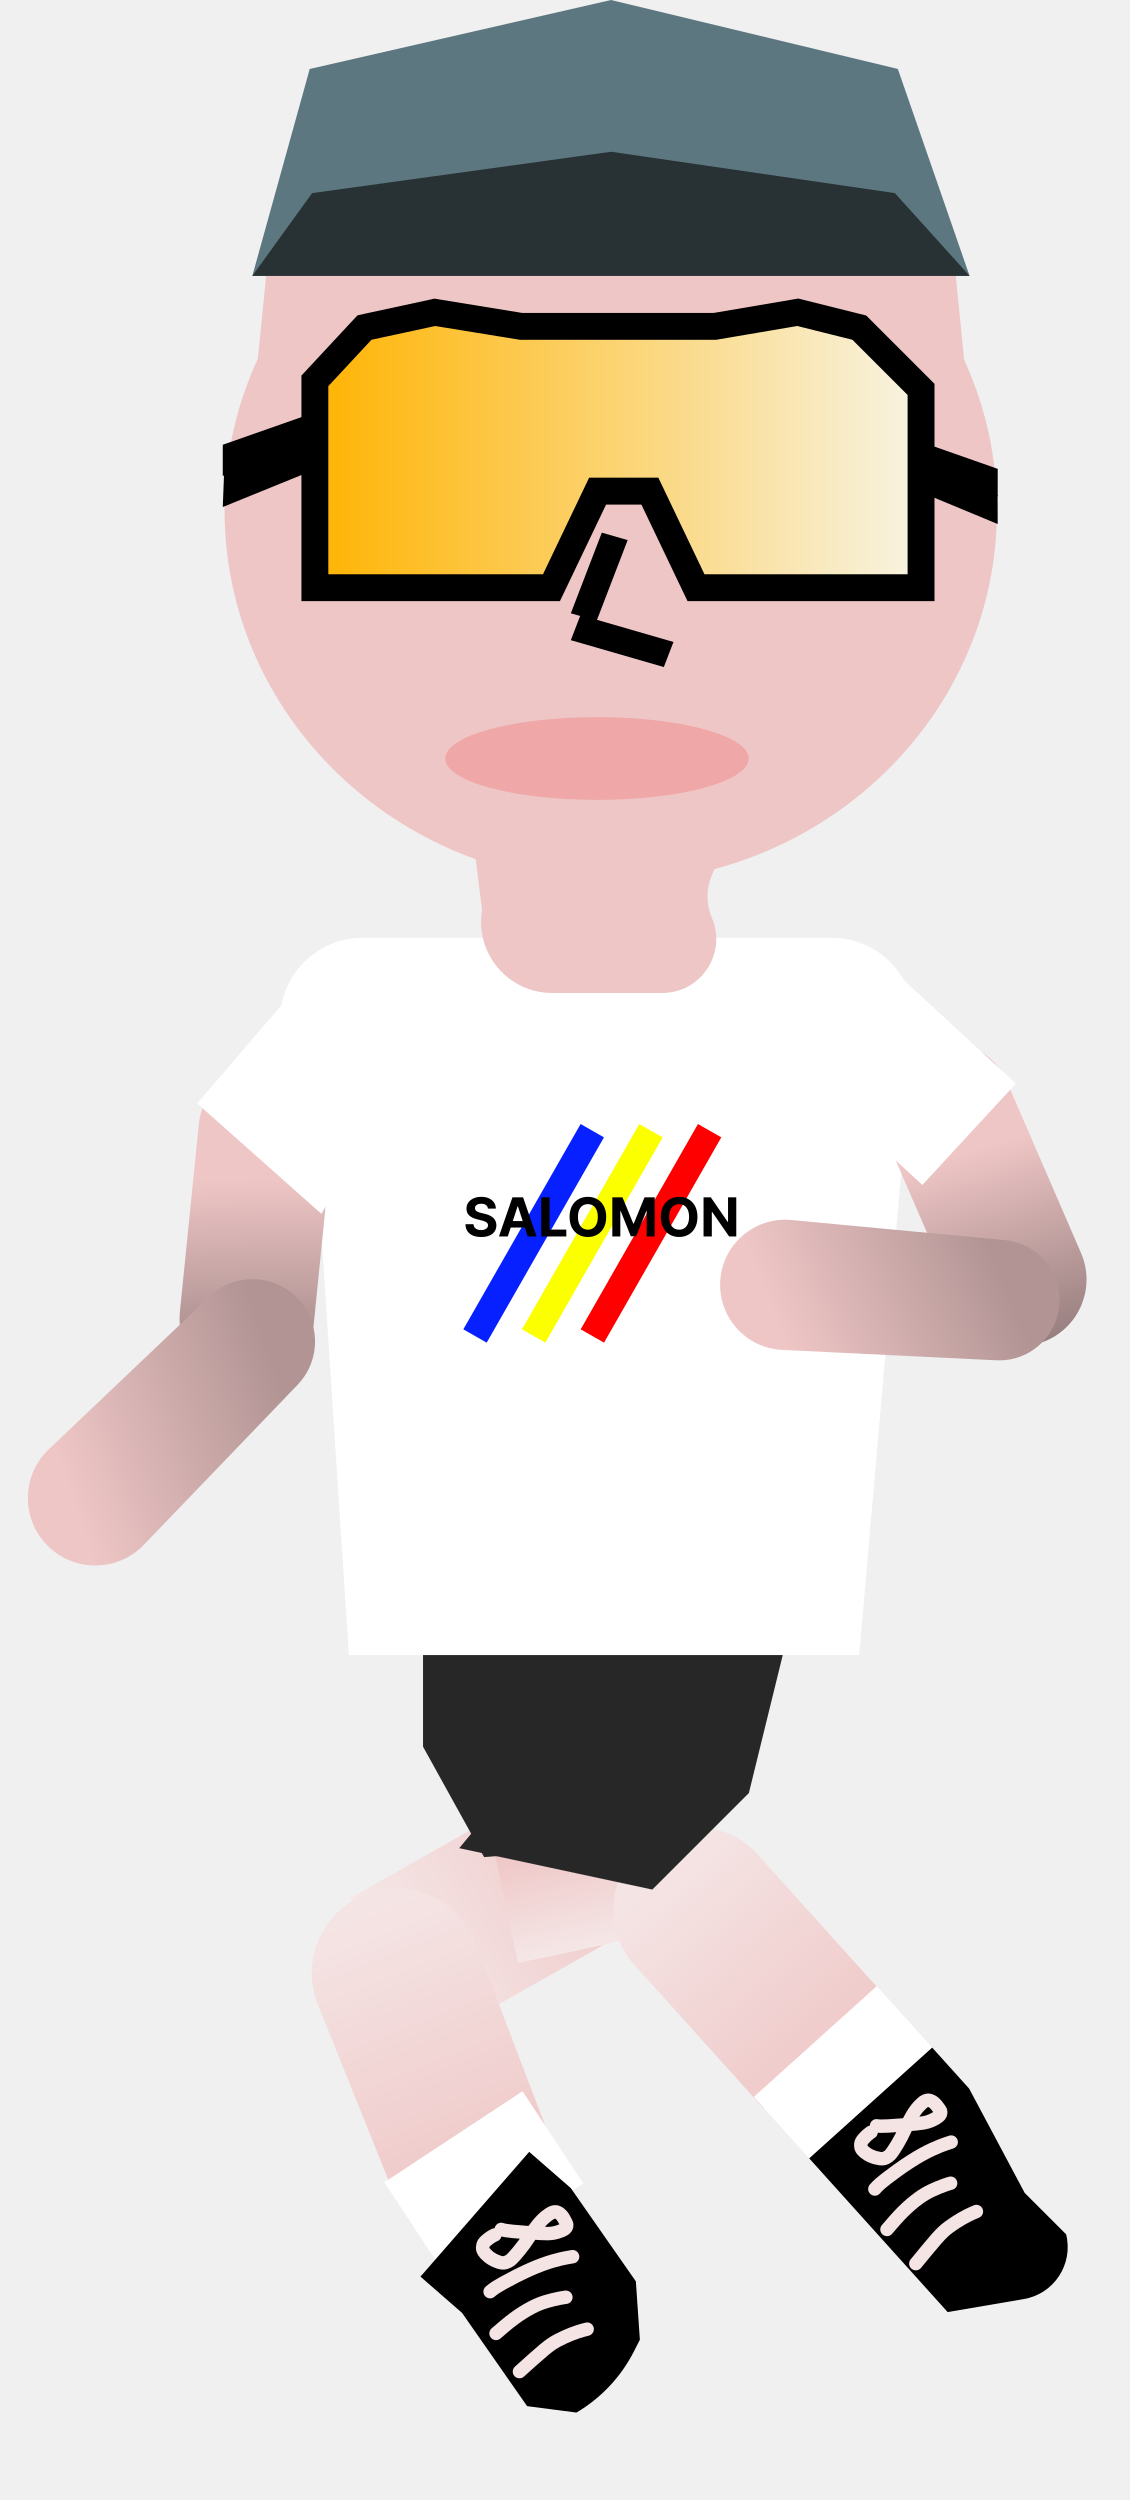
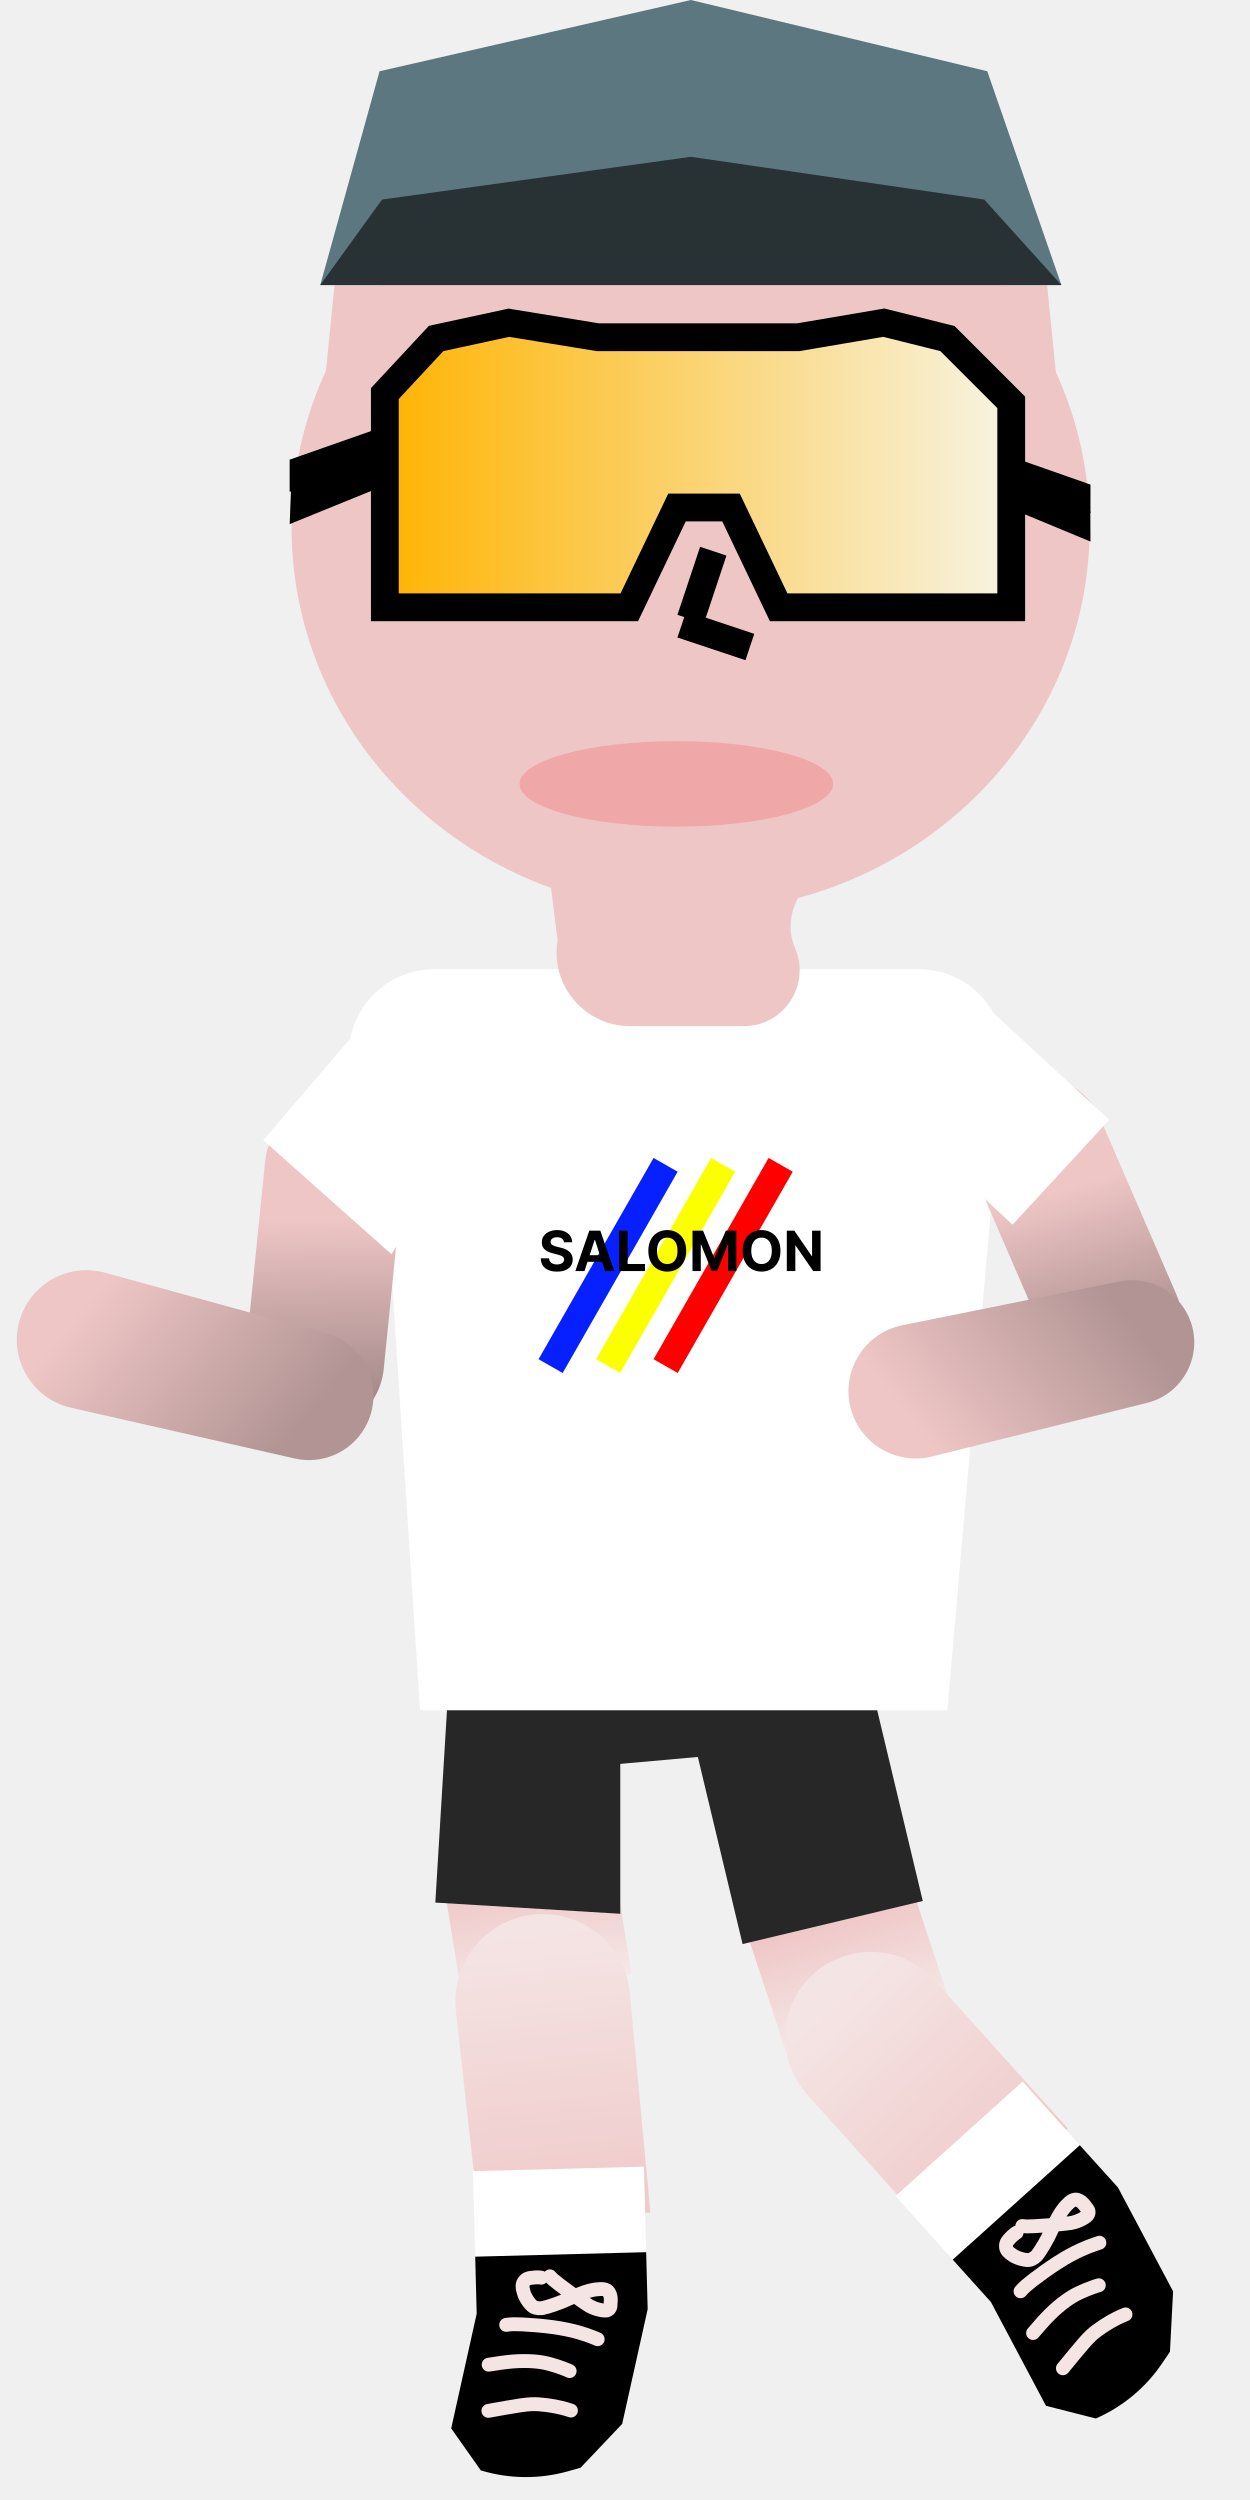
- <svg xmlns="http://www.w3.org/2000/svg" width="42" height="93" viewBox="0 0 42 93" fill="none">
-   <path d="M34.016 37.965C34.016 36.265 32.638 34.887 30.937 34.887H13.492C11.792 34.887 10.414 36.265 10.414 37.965C10.414 39.666 11.792 41.044 13.492 41.044H30.937C32.638 41.044 34.016 39.666 34.016 37.965Z" fill="white" />
-   <rect width="6.157" height="9.997" transform="matrix(-0.49294 -0.870064 -0.870064 0.49294 24.779 71.0312)" fill="url(#paint0_linear_166_1122)" />
-   <rect width="6.157" height="4.105" transform="matrix(-0.978148 0.207912 0.207912 0.978148 24.4401 67.7266)" fill="url(#paint1_linear_166_1122)" />
-   <path d="M28.183 68.985C27.045 67.721 25.098 67.62 23.835 68.757C22.571 69.895 22.47 71.842 23.608 73.105L28.415 78.443L32.99 74.322L28.183 68.985Z" fill="url(#paint2_linear_166_1122)" />
-   <path d="M17.689 72.276C17.135 70.823 15.602 69.993 14.082 70.322C12.176 70.735 11.1 72.763 11.827 74.572L14.797 81.964L20.512 79.674L17.689 72.276Z" fill="url(#paint3_linear_166_1122)" />
-   <path d="M29.37 60.543L22.822 61.816L17.083 68.752L24.266 70.292L27.858 66.7L29.37 60.543Z" fill="#272727" />
-   <path d="M24.678 64.977L24.678 60.871L15.737 58.818L15.737 64.977L18.008 69.083L24.678 68.57L20.675 64.649L24.678 64.977Z" fill="#272727" />
-   <path d="M34.016 37.967H11.44L12.979 61.569H14.512H30.931H31.963L34.016 37.967Z" fill="white" />
-   <line x1="22.033" y1="42.062" x2="17.67" y2="49.699" stroke="#0720FF" />
-   <line x1="26.398" y1="42.062" x2="22.035" y2="49.699" stroke="#FF0000" />
-   <line x1="24.216" y1="42.062" x2="19.852" y2="49.699" stroke="#FBFF00" />
-   <path d="M18.151 44.96C18.145 44.903 18.121 44.858 18.078 44.826C18.035 44.795 17.976 44.779 17.902 44.779C17.852 44.779 17.81 44.786 17.775 44.8C17.741 44.814 17.714 44.833 17.696 44.858C17.678 44.882 17.669 44.91 17.669 44.941C17.668 44.967 17.673 44.99 17.685 45.01C17.697 45.029 17.714 45.046 17.735 45.06C17.757 45.074 17.782 45.086 17.809 45.096C17.837 45.106 17.867 45.115 17.899 45.122L18.03 45.153C18.093 45.167 18.151 45.186 18.204 45.21C18.257 45.233 18.303 45.263 18.342 45.297C18.381 45.332 18.411 45.373 18.432 45.419C18.454 45.466 18.465 45.52 18.466 45.581C18.465 45.67 18.442 45.747 18.398 45.812C18.353 45.877 18.289 45.927 18.204 45.963C18.12 45.999 18.019 46.017 17.901 46.017C17.784 46.017 17.681 45.999 17.594 45.963C17.508 45.927 17.44 45.873 17.391 45.803C17.343 45.732 17.317 45.644 17.315 45.539H17.613C17.616 45.588 17.63 45.629 17.655 45.662C17.68 45.694 17.713 45.718 17.755 45.735C17.797 45.751 17.844 45.759 17.898 45.759C17.95 45.759 17.995 45.751 18.033 45.736C18.072 45.721 18.102 45.7 18.123 45.673C18.145 45.646 18.155 45.615 18.155 45.58C18.155 45.547 18.146 45.52 18.126 45.498C18.107 45.475 18.079 45.456 18.042 45.441C18.006 45.425 17.961 45.411 17.908 45.398L17.75 45.358C17.627 45.328 17.53 45.282 17.459 45.218C17.388 45.155 17.353 45.069 17.353 44.962C17.353 44.874 17.376 44.797 17.424 44.731C17.472 44.665 17.537 44.614 17.62 44.577C17.704 44.54 17.799 44.522 17.905 44.522C18.012 44.522 18.107 44.54 18.187 44.577C18.268 44.614 18.331 44.665 18.376 44.731C18.421 44.797 18.444 44.873 18.446 44.96H18.151ZM18.89 45.996H18.561L19.063 44.541H19.459L19.96 45.996H19.631L19.266 44.874H19.255L18.89 45.996ZM18.869 45.424H19.648V45.664H18.869V45.424ZM20.135 45.996V44.541H20.443V45.742H21.067V45.996H20.135ZM22.55 45.269C22.55 45.427 22.52 45.562 22.46 45.674C22.4 45.785 22.319 45.87 22.216 45.929C22.113 45.987 21.997 46.016 21.869 46.016C21.74 46.016 21.624 45.987 21.521 45.928C21.418 45.869 21.337 45.784 21.277 45.673C21.218 45.562 21.188 45.427 21.188 45.269C21.188 45.11 21.218 44.975 21.277 44.864C21.337 44.753 21.418 44.668 21.521 44.61C21.624 44.551 21.74 44.522 21.869 44.522C21.997 44.522 22.113 44.551 22.216 44.61C22.319 44.668 22.4 44.753 22.46 44.864C22.52 44.975 22.55 45.11 22.55 45.269ZM22.238 45.269C22.238 45.166 22.223 45.079 22.192 45.009C22.162 44.938 22.119 44.885 22.064 44.848C22.008 44.812 21.943 44.794 21.869 44.794C21.795 44.794 21.73 44.812 21.674 44.848C21.619 44.885 21.576 44.938 21.545 45.009C21.515 45.079 21.5 45.166 21.5 45.269C21.5 45.372 21.515 45.458 21.545 45.529C21.576 45.599 21.619 45.653 21.674 45.689C21.73 45.726 21.795 45.744 21.869 45.744C21.943 45.744 22.008 45.726 22.064 45.689C22.119 45.653 22.162 45.599 22.192 45.529C22.223 45.458 22.238 45.372 22.238 45.269ZM22.778 44.541H23.157L23.558 45.519H23.575L23.975 44.541H24.355V45.996H24.056V45.049H24.044L23.668 45.989H23.465L23.088 45.046H23.076V45.996H22.778V44.541ZM25.945 45.269C25.945 45.427 25.915 45.562 25.855 45.674C25.795 45.785 25.713 45.87 25.61 45.929C25.507 45.987 25.392 46.016 25.264 46.016C25.134 46.016 25.018 45.987 24.916 45.928C24.813 45.869 24.732 45.784 24.672 45.673C24.612 45.562 24.582 45.427 24.582 45.269C24.582 45.11 24.612 44.975 24.672 44.864C24.732 44.753 24.813 44.668 24.916 44.61C25.018 44.551 25.134 44.522 25.264 44.522C25.392 44.522 25.507 44.551 25.61 44.61C25.713 44.668 25.795 44.753 25.855 44.864C25.915 44.975 25.945 45.11 25.945 45.269ZM25.633 45.269C25.633 45.166 25.617 45.079 25.587 45.009C25.556 44.938 25.514 44.885 25.458 44.848C25.403 44.812 25.338 44.794 25.264 44.794C25.189 44.794 25.124 44.812 25.069 44.848C25.014 44.885 24.971 44.938 24.94 45.009C24.909 45.079 24.894 45.166 24.894 45.269C24.894 45.372 24.909 45.458 24.94 45.529C24.971 45.599 25.014 45.653 25.069 45.689C25.124 45.726 25.189 45.744 25.264 45.744C25.338 45.744 25.403 45.726 25.458 45.689C25.514 45.653 25.556 45.599 25.587 45.529C25.617 45.458 25.633 45.372 25.633 45.269ZM27.389 44.541V45.996H27.123L26.491 45.081H26.48V45.996H26.172V44.541H26.442L27.07 45.456H27.083V44.541H27.389Z" fill="black" />
-   <path d="M27.681 29.756H17.419L17.933 33.861C17.664 35.472 18.907 36.939 20.54 36.939H24.635C26.077 36.939 27.049 35.465 26.481 34.139C26.265 33.633 26.265 33.062 26.481 32.556L27.681 29.756Z" fill="#EFC6C6" />
-   <path d="M35.554 10.26H9.9L9.387 15.391H36.068L35.554 10.26Z" fill="#EFC6C6" />
-   <ellipse cx="14.367" cy="13.853" rx="14.367" ry="13.853" transform="matrix(-1 0 0 1 37.0876 5.12891)" fill="#EFC6C6" />
-   <path d="M11.713 21.862H20.514L20.65 21.578L22.231 18.27H24.175L25.755 21.578L25.891 21.862H34.263V14.485L31.966 12.188L31.832 12.155L29.779 11.642L29.678 11.616L29.574 11.634L26.598 12.14H19.379L16.27 11.634L16.177 11.618L16.084 11.639L13.712 12.151L13.559 12.185L13.451 12.3L11.847 14.025L11.713 14.169V21.862Z" fill="url(#paint4_linear_166_1122)" stroke="black" />
-   <path d="M37.115 17.441L34.199 16.417L33.869 17.389L37.114 18.468L37.115 17.441Z" fill="black" />
-   <path d="M37.11 18.411L34.833 17.439L34.503 18.411L37.114 19.494L37.11 18.411Z" fill="black" />
-   <path d="M8.287 16.545L11.579 15.388L11.952 16.485L8.287 17.704L8.287 16.545Z" fill="black" />
-   <path d="M8.335 17.624L11.206 16.425L11.578 17.522L8.287 18.861L8.335 17.624Z" fill="black" />
-   <line y1="-0.5" x2="3.214" y2="-0.5" transform="matrix(-0.35871 0.933449 -0.960651 -0.27776 22.3879 19.8145)" stroke="black" />
-   <line y1="-0.5" x2="3.601" y2="-0.5" transform="matrix(0.960651 0.27776 -0.35871 0.933449 21.235 23.8145)" stroke="black" />
-   <ellipse cx="5.644" cy="1.539" rx="5.644" ry="1.539" transform="matrix(-1 0 0 1 27.8512 26.6777)" fill="#EFA7A7" />
-   <path d="M33.4 2.565L22.728 0L11.522 2.565L9.387 10.262H36.068L33.4 2.565Z" fill="#5C7780" />
-   <path d="M33.289 7.184L22.728 5.645L11.611 7.184L9.387 10.262H36.068L33.289 7.184Z" fill="#283134" />
-   <rect width="6.157" height="4.105" transform="matrix(-0.743028 0.66926 0.66926 0.743028 32.6174 73.8828)" fill="white" />
-   <path d="M36.051 77.695L34.677 76.17L30.102 80.291L31.476 81.816L35.253 86.009L38.087 85.525C39.212 85.333 39.936 84.224 39.66 83.117L38.12 81.579L36.051 77.695Z" fill="black" />
-   <path d="M36.322 82.268C36.279 82.286 36.235 82.303 36.15 82.342C36.064 82.382 35.936 82.442 35.781 82.532C35.625 82.622 35.445 82.739 35.296 82.849C35.148 82.959 35.036 83.06 34.84 83.282C34.643 83.505 34.364 83.847 34.069 84.207" stroke="#F5E4E4" stroke-width="0.5" stroke-linecap="round" />
-   <path d="M35.363 81.216C35.304 81.232 35.246 81.249 35.126 81.292C35.007 81.335 34.827 81.405 34.659 81.485C34.491 81.565 34.339 81.653 34.16 81.784C33.98 81.916 33.778 82.087 33.58 82.285C33.383 82.483 33.196 82.702 32.996 82.935" stroke="#F5E4E4" stroke-width="0.5" stroke-linecap="round" />
-   <path d="M35.384 79.685C35.334 79.701 35.284 79.717 35.178 79.754C35.071 79.791 34.91 79.849 34.69 79.951C34.47 80.053 34.197 80.197 33.876 80.403C33.556 80.608 33.196 80.871 32.973 81.044C32.751 81.216 32.677 81.289 32.63 81.338C32.582 81.387 32.564 81.409 32.545 81.431" stroke="#F5E4E4" stroke-width="0.5" stroke-linecap="round" />
-   <path d="M32.608 79.08C32.619 79.082 32.63 79.084 32.671 79.089C32.712 79.093 32.782 79.101 33.049 79.086C33.317 79.072 33.779 79.036 34.056 79.009C34.333 78.981 34.411 78.964 34.482 78.943C34.554 78.923 34.617 78.898 34.678 78.871C34.739 78.843 34.795 78.812 34.837 78.786C34.907 78.743 34.94 78.709 34.958 78.688C35.003 78.635 34.998 78.578 34.986 78.527C34.983 78.515 34.979 78.508 34.955 78.473C34.93 78.438 34.885 78.376 34.848 78.33C34.811 78.284 34.783 78.255 34.755 78.231C34.703 78.184 34.647 78.156 34.596 78.139C34.523 78.114 34.477 78.134 34.409 78.159C34.383 78.169 34.349 78.194 34.289 78.248C34.229 78.301 34.146 78.385 34.056 78.508C33.967 78.63 33.873 78.789 33.788 78.96C33.702 79.132 33.628 79.311 33.532 79.496C33.436 79.682 33.32 79.869 33.244 79.984C33.168 80.099 33.135 80.136 33.11 80.162C33.071 80.204 33.022 80.236 32.956 80.27C32.924 80.287 32.892 80.296 32.858 80.301C32.825 80.306 32.79 80.307 32.741 80.301C32.691 80.294 32.628 80.282 32.567 80.266C32.506 80.249 32.45 80.227 32.405 80.208C32.36 80.189 32.328 80.173 32.286 80.147C32.245 80.121 32.194 80.085 32.159 80.057C32.103 80.013 32.073 79.971 32.051 79.938C32.022 79.892 32.018 79.817 32.024 79.742C32.026 79.72 32.038 79.695 32.052 79.667C32.067 79.639 32.087 79.609 32.122 79.568C32.157 79.527 32.206 79.475 32.251 79.434C32.296 79.393 32.335 79.364 32.36 79.346C32.385 79.328 32.394 79.323 32.404 79.317" stroke="#F5E4E4" stroke-width="0.5" stroke-linecap="round" />
-   <rect width="6.157" height="4.105" transform="matrix(-0.834958 0.550313 0.550313 0.834958 19.4372 77.7949)" fill="white" />
-   <path d="M21.233 81.397L19.686 80.049L15.641 84.691L17.188 86.039L19.609 89.509L21.444 89.747C22.357 89.209 23.098 88.422 23.579 87.478L23.803 87.039L23.654 84.867L21.233 81.397Z" fill="black" />
-   <path d="M21.842 86.644C21.797 86.655 21.751 86.666 21.66 86.692C21.57 86.718 21.435 86.759 21.267 86.824C21.1 86.889 20.904 86.978 20.741 87.065C20.578 87.152 20.452 87.234 20.225 87.425C19.997 87.615 19.67 87.912 19.324 88.223" stroke="#F5E4E4" stroke-width="0.5" stroke-linecap="round" />
-   <path d="M21.05 85.458C20.99 85.466 20.93 85.473 20.805 85.498C20.68 85.523 20.492 85.565 20.314 85.619C20.136 85.673 19.973 85.737 19.776 85.84C19.579 85.943 19.352 86.082 19.128 86.248C18.902 86.414 18.686 86.603 18.453 86.803" stroke="#F5E4E4" stroke-width="0.5" stroke-linecap="round" />
-   <path d="M21.3 83.949C21.248 83.957 21.197 83.966 21.086 83.986C20.975 84.007 20.806 84.04 20.574 84.108C20.341 84.176 20.05 84.277 19.702 84.432C19.354 84.588 18.959 84.794 18.713 84.931C18.467 85.068 18.383 85.129 18.329 85.171C18.275 85.212 18.253 85.231 18.232 85.25" stroke="#F5E4E4" stroke-width="0.5" stroke-linecap="round" />
-   <path d="M18.646 82.935C18.657 82.939 18.668 82.943 18.707 82.953C18.747 82.964 18.815 82.982 19.082 83.008C19.348 83.034 19.811 83.067 20.089 83.082C20.367 83.097 20.446 83.091 20.52 83.081C20.594 83.071 20.66 83.057 20.725 83.039C20.789 83.02 20.849 82.999 20.895 82.979C20.97 82.946 21.008 82.918 21.029 82.9C21.081 82.854 21.085 82.797 21.08 82.746C21.079 82.733 21.076 82.725 21.058 82.687C21.039 82.649 21.004 82.581 20.974 82.53C20.944 82.479 20.921 82.446 20.897 82.417C20.852 82.364 20.801 82.328 20.753 82.303C20.685 82.267 20.636 82.28 20.566 82.295C20.538 82.301 20.5 82.321 20.433 82.365C20.366 82.408 20.271 82.479 20.164 82.587C20.057 82.695 19.941 82.838 19.831 82.994C19.721 83.151 19.62 83.317 19.497 83.486C19.374 83.655 19.232 83.822 19.14 83.925C19.047 84.027 19.009 84.059 18.981 84.081C18.936 84.116 18.882 84.14 18.812 84.165C18.778 84.176 18.745 84.18 18.711 84.18C18.677 84.18 18.642 84.175 18.595 84.162C18.547 84.149 18.486 84.127 18.428 84.101C18.371 84.075 18.318 84.046 18.277 84.02C18.235 83.995 18.206 83.974 18.169 83.942C18.131 83.91 18.087 83.868 18.056 83.835C18.007 83.782 17.984 83.736 17.967 83.7C17.945 83.651 17.953 83.575 17.97 83.503C17.975 83.481 17.991 83.458 18.009 83.432C18.028 83.406 18.052 83.38 18.093 83.345C18.134 83.31 18.19 83.266 18.241 83.232C18.291 83.198 18.334 83.175 18.361 83.161C18.388 83.147 18.398 83.143 18.409 83.139" stroke="#F5E4E4" stroke-width="0.5" stroke-linecap="round" />
-   <rect x="36.471" y="37.965" width="11.902" height="4.958" rx="2.479" transform="rotate(66.5957 36.4714 37.9648)" fill="url(#paint5_linear_166_1122)" />
-   <path d="M37.38 46.132C38.366 46.225 39.174 46.953 39.368 47.924C39.654 49.355 38.519 50.674 37.061 50.603L29.093 50.216C27.757 50.151 26.726 49.015 26.791 47.678C26.858 46.299 28.063 45.255 29.438 45.384L37.38 46.132Z" fill="url(#paint6_linear_166_1122)" />
-   <rect width="6.486" height="5.131" transform="matrix(-0.735019 -0.678046 -0.678046 0.735019 37.7907 40.3086)" fill="white" />
-   <rect width="12.004" height="5" rx="2.5" transform="matrix(-0.10054 0.994933 0.994933 0.10054 7.64812 39.332)" fill="url(#paint7_linear_166_1122)" />
-   <path d="M11.072 51.513C11.783 50.774 11.924 49.657 11.42 48.764C10.677 47.449 8.895 47.183 7.801 48.224L1.817 53.912C0.813 54.866 0.773 56.453 1.727 57.456C2.712 58.492 4.362 58.497 5.352 57.466L11.072 51.513Z" fill="url(#paint8_linear_166_1122)" />
-   <path d="M11.696 35.959L7.335 41.047L11.953 45.153L15.545 39.257L11.696 35.959Z" fill="white" />
+ <svg xmlns="http://www.w3.org/2000/svg" width="45" height="90" viewBox="0 0 45 90" fill="none">
+   <path d="M36.158 37.969C36.158 36.269 34.779 34.891 33.079 34.891H15.634C13.934 34.891 12.556 36.269 12.556 37.969C12.556 39.669 13.934 41.048 15.634 41.048H33.079C34.779 41.048 36.158 39.669 36.158 37.969Z" fill="white" />
+   <rect width="6.157" height="4.105" transform="matrix(-0.987103 0.160088 0.160088 0.987103 22.0771 67)" fill="url(#paint0_linear_211_5)" />
+   <rect width="6.157" height="4.105" transform="matrix(-0.949766 0.31296 0.31296 0.949766 32.8472 68)" fill="url(#paint1_linear_211_5)" />
+   <path d="M33.635 71.287C32.497 70.024 30.551 69.922 29.287 71.06C28.024 72.198 27.922 74.145 29.06 75.408L33.867 80.746L38.442 76.625L33.635 71.287Z" fill="url(#paint2_linear_211_5)" />
+   <path d="M22.675 71.761C22.53 70.212 21.275 69.002 19.723 68.912C17.776 68.799 16.196 70.465 16.412 72.403L17.294 80.32L23.414 79.644L22.675 71.761Z" fill="url(#paint3_linear_211_5)" />
+   <rect width="6.67" height="8.209" transform="matrix(-0.972599 0.232488 0.232488 0.972599 31.3115 60.4512)" fill="#272727" />
+   <path d="M29.002 62.903L25.138 58.376L16.168 60.299L15.672 68.493L22.33 68.896L22.33 63.5L29.002 62.903Z" fill="#272727" />
+   <path d="M36.158 37.967H13.582L15.121 61.569H16.654H33.073H34.105L36.158 37.967Z" fill="white" />
+   <line x1="23.962" y1="41.934" x2="19.822" y2="49.18" stroke="#0720FF" />
+   <line x1="28.104" y1="41.934" x2="23.963" y2="49.18" stroke="#FF0000" />
+   <line x1="26.034" y1="41.934" x2="21.893" y2="49.18" stroke="#FBFF00" />
+   <path d="M20.303 44.722C20.297 44.664 20.273 44.62 20.23 44.588C20.187 44.556 20.128 44.541 20.055 44.541C20.004 44.541 19.962 44.548 19.927 44.562C19.893 44.575 19.866 44.595 19.848 44.619C19.83 44.644 19.821 44.672 19.821 44.703C19.82 44.729 19.825 44.752 19.837 44.771C19.85 44.791 19.866 44.807 19.888 44.822C19.909 44.836 19.934 44.847 19.962 44.858C19.989 44.868 20.019 44.876 20.051 44.883L20.182 44.915C20.245 44.929 20.303 44.948 20.356 44.972C20.41 44.995 20.455 45.024 20.494 45.059C20.533 45.093 20.563 45.134 20.584 45.181C20.606 45.228 20.617 45.282 20.618 45.342C20.617 45.431 20.595 45.508 20.55 45.574C20.505 45.639 20.441 45.689 20.356 45.725C20.273 45.761 20.172 45.778 20.053 45.778C19.936 45.778 19.834 45.76 19.746 45.724C19.66 45.688 19.592 45.635 19.543 45.565C19.495 45.494 19.47 45.406 19.467 45.301H19.765C19.768 45.35 19.782 45.391 19.807 45.423C19.832 45.456 19.865 45.48 19.907 45.496C19.949 45.513 19.997 45.521 20.05 45.521C20.102 45.521 20.147 45.513 20.185 45.498C20.224 45.483 20.254 45.462 20.276 45.435C20.297 45.408 20.307 45.377 20.307 45.342C20.307 45.309 20.298 45.282 20.278 45.259C20.259 45.237 20.231 45.218 20.195 45.202C20.158 45.187 20.113 45.173 20.06 45.16L19.902 45.12C19.779 45.09 19.682 45.044 19.611 44.98C19.54 44.917 19.505 44.831 19.506 44.724C19.505 44.636 19.529 44.559 19.576 44.493C19.624 44.427 19.689 44.376 19.773 44.339C19.856 44.302 19.951 44.283 20.057 44.283C20.165 44.283 20.259 44.302 20.339 44.339C20.42 44.376 20.483 44.427 20.528 44.493C20.573 44.559 20.596 44.635 20.598 44.722H20.303ZM21.042 45.758H20.713L21.215 44.303H21.611L22.113 45.758H21.783L21.419 44.636H21.407L21.042 45.758ZM21.022 45.186H21.8V45.426H21.022V45.186ZM22.288 45.758V44.303H22.595V45.504H23.219V45.758H22.288ZM24.702 45.031C24.702 45.189 24.672 45.324 24.612 45.435C24.552 45.547 24.471 45.632 24.368 45.69C24.265 45.749 24.149 45.778 24.021 45.778C23.892 45.778 23.776 45.748 23.673 45.69C23.57 45.631 23.489 45.546 23.43 45.435C23.37 45.323 23.34 45.189 23.34 45.031C23.34 44.872 23.37 44.737 23.43 44.626C23.489 44.514 23.57 44.43 23.673 44.371C23.776 44.313 23.892 44.283 24.021 44.283C24.149 44.283 24.265 44.313 24.368 44.371C24.471 44.43 24.552 44.514 24.612 44.626C24.672 44.737 24.702 44.872 24.702 45.031ZM24.39 45.031C24.39 44.928 24.375 44.841 24.344 44.771C24.314 44.7 24.271 44.647 24.216 44.61C24.16 44.574 24.096 44.555 24.021 44.555C23.947 44.555 23.882 44.574 23.827 44.61C23.771 44.647 23.728 44.7 23.697 44.771C23.667 44.841 23.652 44.928 23.652 45.031C23.652 45.133 23.667 45.22 23.697 45.291C23.728 45.361 23.771 45.414 23.827 45.451C23.882 45.487 23.947 45.506 24.021 45.506C24.096 45.506 24.16 45.487 24.216 45.451C24.271 45.414 24.314 45.361 24.344 45.291C24.375 45.22 24.39 45.133 24.39 45.031ZM24.93 44.303H25.309L25.71 45.281H25.727L26.128 44.303H26.507V45.758H26.209V44.811H26.197L25.82 45.751H25.617L25.241 44.807H25.228V45.758H24.93V44.303ZM28.097 45.031C28.097 45.189 28.067 45.324 28.007 45.435C27.947 45.547 27.866 45.632 27.762 45.69C27.66 45.749 27.544 45.778 27.416 45.778C27.287 45.778 27.171 45.748 27.068 45.69C26.965 45.631 26.884 45.546 26.824 45.435C26.765 45.323 26.735 45.189 26.735 45.031C26.735 44.872 26.765 44.737 26.824 44.626C26.884 44.514 26.965 44.43 27.068 44.371C27.171 44.313 27.287 44.283 27.416 44.283C27.544 44.283 27.66 44.313 27.762 44.371C27.866 44.43 27.947 44.514 28.007 44.626C28.067 44.737 28.097 44.872 28.097 45.031ZM27.785 45.031C27.785 44.928 27.77 44.841 27.739 44.771C27.709 44.7 27.666 44.647 27.61 44.61C27.555 44.574 27.49 44.555 27.416 44.555C27.341 44.555 27.276 44.574 27.221 44.61C27.166 44.647 27.123 44.7 27.092 44.771C27.062 44.841 27.046 44.928 27.046 45.031C27.046 45.133 27.062 45.22 27.092 45.291C27.123 45.361 27.166 45.414 27.221 45.451C27.276 45.487 27.341 45.506 27.416 45.506C27.49 45.506 27.555 45.487 27.61 45.451C27.666 45.414 27.709 45.361 27.739 45.291C27.77 45.22 27.785 45.133 27.785 45.031ZM29.541 44.303V45.758H29.276L28.643 44.842H28.632V45.758H28.325V44.303H28.595L29.222 45.218H29.235V44.303H29.541Z" fill="black" />
+   <path d="M29.823 29.758H19.561L20.074 33.862C19.806 35.474 21.049 36.941 22.682 36.941H26.776C28.219 36.941 29.191 35.466 28.623 34.141C28.406 33.635 28.406 33.063 28.623 32.558L29.823 29.758Z" fill="#EFC6C6" />
+   <path d="M37.697 10.264H12.042L11.529 15.395H38.21L37.697 10.264Z" fill="#EFC6C6" />
+   <ellipse cx="14.367" cy="13.853" rx="14.367" ry="13.853" transform="matrix(-1 0 0 1 39.2295 5.13086)" fill="#EFC6C6" />
+   <path d="M13.854 21.862H22.655L22.791 21.578L24.372 18.27H26.316L27.896 21.578L28.032 21.862H36.404V14.485L34.107 12.188L33.974 12.155L31.921 11.642L31.819 11.616L31.716 11.634L28.739 12.14H21.52L18.411 11.634L18.318 11.618L18.226 11.639L15.854 12.151L15.7 12.185L15.593 12.3L13.988 14.025L13.854 14.169V21.862Z" fill="url(#paint4_linear_211_5)" stroke="black" />
+   <path d="M39.257 17.445L36.341 16.421L36.011 17.392L39.256 18.472L39.257 17.445Z" fill="black" />
+   <path d="M39.252 18.413L36.975 17.441L36.645 18.413L39.256 19.496L39.252 18.413Z" fill="black" />
+   <path d="M10.428 16.547L13.721 15.39L14.093 16.487L10.428 17.706L10.428 16.547Z" fill="black" />
+   <path d="M10.476 17.63L13.348 16.431L13.72 17.528L10.429 18.867L10.476 17.63Z" fill="black" />
+   <line x1="25.678" y1="19.844" x2="24.862" y2="22.293" stroke="black" />
+   <line x1="24.546" y1="22.477" x2="26.995" y2="23.293" stroke="black" />
+   <ellipse cx="5.644" cy="1.539" rx="5.644" ry="1.539" transform="matrix(-1 0 0 1 29.9932 26.6816)" fill="#EFA7A7" />
+   <path d="M35.542 2.565L24.87 0L13.664 2.565L11.529 10.262H38.21L35.542 2.565Z" fill="#5C7780" />
+   <path d="M35.431 7.184L24.87 5.645L13.753 7.184L11.529 10.262H38.21L35.431 7.184Z" fill="#283134" />
+   <rect width="6.157" height="4.105" transform="matrix(-0.743028 0.66926 0.66926 0.743028 36.813 74.9375)" fill="white" />
+   <path d="M40.247 78.751L38.873 77.227L34.298 81.347L35.672 82.872L37.656 86.609L39.449 87.066C40.42 86.642 41.251 85.95 41.842 85.071L42.118 84.662L42.231 82.488L40.247 78.751Z" fill="black" />
+   <path d="M40.517 83.319C40.473 83.336 40.43 83.354 40.344 83.393C40.258 83.432 40.131 83.493 39.975 83.583C39.82 83.672 39.639 83.79 39.491 83.9C39.343 84.01 39.231 84.111 39.034 84.333C38.838 84.556 38.559 84.898 38.264 85.258" stroke="#F5E4E4" stroke-width="0.5" stroke-linecap="round" />
+   <path d="M39.557 82.27C39.499 82.287 39.441 82.303 39.321 82.347C39.201 82.39 39.022 82.46 38.854 82.54C38.686 82.62 38.534 82.708 38.355 82.839C38.175 82.97 37.972 83.142 37.775 83.34C37.577 83.538 37.391 83.757 37.191 83.989" stroke="#F5E4E4" stroke-width="0.5" stroke-linecap="round" />
+   <path d="M39.578 80.739C39.528 80.755 39.478 80.772 39.372 80.809C39.265 80.846 39.104 80.904 38.884 81.006C38.664 81.108 38.391 81.251 38.071 81.457C37.75 81.663 37.39 81.926 37.167 82.098C36.945 82.271 36.871 82.344 36.824 82.393C36.776 82.442 36.758 82.463 36.739 82.486" stroke="#F5E4E4" stroke-width="0.5" stroke-linecap="round" />
+   <path d="M36.803 80.137C36.814 80.139 36.825 80.141 36.866 80.145C36.906 80.15 36.976 80.157 37.244 80.143C37.511 80.129 37.974 80.093 38.251 80.065C38.528 80.038 38.605 80.021 38.677 80C38.748 79.979 38.812 79.955 38.873 79.927C38.934 79.9 38.99 79.869 39.032 79.843C39.102 79.799 39.135 79.766 39.153 79.745C39.197 79.691 39.193 79.635 39.181 79.584C39.178 79.572 39.173 79.564 39.149 79.529C39.125 79.495 39.08 79.433 39.043 79.387C39.006 79.341 38.978 79.312 38.95 79.287C38.898 79.241 38.842 79.213 38.79 79.195C38.718 79.17 38.671 79.191 38.604 79.216C38.578 79.226 38.544 79.251 38.484 79.304C38.424 79.358 38.34 79.442 38.251 79.564C38.161 79.687 38.068 79.846 37.982 80.017C37.897 80.188 37.822 80.368 37.726 80.553C37.63 80.739 37.515 80.926 37.439 81.041C37.363 81.156 37.33 81.193 37.305 81.219C37.266 81.26 37.216 81.293 37.151 81.327C37.119 81.344 37.087 81.352 37.053 81.358C37.019 81.363 36.985 81.363 36.935 81.357C36.886 81.351 36.823 81.339 36.762 81.322C36.701 81.305 36.645 81.284 36.6 81.265C36.555 81.246 36.523 81.23 36.481 81.204C36.44 81.178 36.389 81.142 36.354 81.114C36.297 81.069 36.267 81.027 36.246 80.994C36.216 80.949 36.213 80.873 36.219 80.799C36.221 80.777 36.232 80.751 36.247 80.723C36.261 80.695 36.282 80.666 36.317 80.625C36.352 80.584 36.401 80.532 36.446 80.491C36.491 80.45 36.53 80.421 36.554 80.403C36.579 80.385 36.589 80.379 36.598 80.374" stroke="#F5E4E4" stroke-width="0.5" stroke-linecap="round" />
+   <rect width="6.157" height="4.105" transform="matrix(-0.999653 0.0263333 0.0263333 0.999653 23.1812 78)" fill="white" />
+   <path d="M23.316 83.13L23.262 81.078L17.107 81.24L17.161 83.292L16.243 87.422L17.309 88.934C18.323 89.242 19.404 89.255 20.425 88.972L20.9 88.839L22.398 87.26L23.316 83.13Z" fill="black" />
+   <path d="M20.554 86.78C20.51 86.765 20.466 86.75 20.375 86.724C20.284 86.698 20.148 86.662 19.971 86.629C19.795 86.596 19.582 86.568 19.397 86.555C19.213 86.543 19.063 86.547 18.769 86.588C18.474 86.63 18.04 86.709 17.582 86.791" stroke="#F5E4E4" stroke-width="0.5" stroke-linecap="round" />
+   <path d="M20.507 85.359C20.452 85.334 20.397 85.308 20.277 85.263C20.158 85.219 19.977 85.155 19.797 85.107C19.617 85.059 19.445 85.027 19.223 85.01C19.001 84.993 18.735 84.992 18.457 85.014C18.178 85.037 17.894 85.082 17.591 85.129" stroke="#F5E4E4" stroke-width="0.5" stroke-linecap="round" />
+   <path d="M21.516 84.211C21.468 84.191 21.419 84.17 21.314 84.129C21.209 84.088 21.048 84.028 20.815 83.962C20.582 83.897 20.281 83.829 19.904 83.777C19.526 83.725 19.081 83.692 18.8 83.678C18.519 83.665 18.415 83.673 18.348 83.679C18.28 83.685 18.252 83.69 18.223 83.695" stroke="#F5E4E4" stroke-width="0.5" stroke-linecap="round" />
+   <path d="M19.797 81.948C19.804 81.956 19.811 81.965 19.839 81.995C19.867 82.025 19.916 82.076 20.128 82.239C20.341 82.402 20.716 82.675 20.945 82.834C21.173 82.993 21.243 83.031 21.311 83.061C21.379 83.092 21.443 83.115 21.507 83.133C21.571 83.152 21.634 83.165 21.683 83.172C21.765 83.184 21.811 83.18 21.838 83.176C21.907 83.164 21.941 83.118 21.964 83.072C21.97 83.061 21.971 83.052 21.976 83.01C21.98 82.968 21.986 82.892 21.987 82.833C21.989 82.773 21.987 82.733 21.982 82.696C21.972 82.627 21.947 82.57 21.92 82.523C21.881 82.457 21.832 82.442 21.765 82.418C21.738 82.408 21.696 82.405 21.616 82.407C21.535 82.408 21.418 82.418 21.27 82.453C21.122 82.488 20.948 82.548 20.772 82.623C20.595 82.698 20.422 82.786 20.229 82.864C20.035 82.943 19.826 83.01 19.694 83.049C19.561 83.087 19.512 83.093 19.476 83.097C19.419 83.103 19.361 83.095 19.289 83.079C19.253 83.071 19.223 83.057 19.194 83.039C19.165 83.021 19.139 82.999 19.105 82.962C19.071 82.925 19.031 82.875 18.996 82.823C18.961 82.77 18.932 82.717 18.91 82.674C18.888 82.63 18.874 82.597 18.86 82.55C18.845 82.504 18.829 82.444 18.821 82.399C18.807 82.329 18.811 82.277 18.817 82.238C18.823 82.185 18.87 82.125 18.923 82.072C18.939 82.056 18.964 82.045 18.993 82.033C19.023 82.021 19.057 82.012 19.111 82.003C19.164 81.995 19.235 81.988 19.296 81.985C19.356 81.983 19.405 81.986 19.435 81.989C19.466 81.992 19.477 81.993 19.488 81.996" stroke="#F5E4E4" stroke-width="0.5" stroke-linecap="round" />
+   <rect x="38.613" y="37.967" width="11.902" height="4.958" rx="2.479" transform="rotate(66.5957 38.6128 37.9668)" fill="url(#paint5_linear_211_5)" />
+   <path d="M40.307 46.131C41.278 45.935 42.262 46.399 42.728 47.273C43.416 48.56 42.709 50.151 41.293 50.504L33.553 52.434C32.255 52.757 30.94 51.967 30.616 50.669C30.282 49.329 31.134 47.981 32.488 47.708L40.307 46.131Z" fill="url(#paint6_linear_211_5)" />
+   <rect width="6.486" height="5.131" transform="matrix(-0.735019 -0.678046 -0.678046 0.735019 39.9321 40.3145)" fill="white" />
+   <rect width="12.004" height="5" rx="2.5" transform="matrix(-0.10054 0.994933 0.994933 0.10054 9.79443 39.332)" fill="url(#paint7_linear_211_5)" />
+   <path d="M10.61 52.506C11.609 52.733 12.639 52.277 13.143 51.385C13.886 50.07 13.195 48.407 11.739 48.006L3.778 45.816C2.443 45.449 1.063 46.234 0.696 47.569C0.317 48.947 1.165 50.363 2.558 50.679L10.61 52.506Z" fill="url(#paint8_linear_211_5)" />
+   <path d="M13.837 35.959L9.477 41.047L14.094 45.153L17.686 39.257L13.837 35.959Z" fill="white" />
  <defs>
-     <linearGradient id="paint0_linear_166_1122" x1="3.079" y1="0" x2="3.079" y2="9.997" gradientUnits="userSpaceOnUse">
+     <linearGradient id="paint0_linear_211_5" x1="3.079" y1="0" x2="3.079" y2="4.105" gradientUnits="userSpaceOnUse">
      <stop stop-color="#EFC6C6" />
      <stop offset="1" stop-color="#F5E7E7" />
    </linearGradient>
-     <linearGradient id="paint1_linear_166_1122" x1="3.079" y1="0" x2="3.079" y2="4.105" gradientUnits="userSpaceOnUse">
+     <linearGradient id="paint1_linear_211_5" x1="3.079" y1="0" x2="3.079" y2="4.105" gradientUnits="userSpaceOnUse">
      <stop stop-color="#EFC6C6" />
      <stop offset="1" stop-color="#F5E7E7" />
    </linearGradient>
-     <linearGradient id="paint2_linear_166_1122" x1="32.045" y1="76.896" x2="25.177" y2="69.271" gradientUnits="userSpaceOnUse">
+     <linearGradient id="paint2_linear_211_5" x1="37.497" y1="79.198" x2="30.63" y2="71.573" gradientUnits="userSpaceOnUse">
      <stop stop-color="#EFC6C6" />
      <stop offset="1" stop-color="#F5E4E4" />
    </linearGradient>
-     <linearGradient id="paint3_linear_166_1122" x1="19.206" y1="81.618" x2="14.819" y2="70.67" gradientUnits="userSpaceOnUse">
+     <linearGradient id="paint3_linear_211_5" x1="21.635" y1="81.168" x2="20.34" y2="69.445" gradientUnits="userSpaceOnUse">
      <stop stop-color="#EFC6C6" />
      <stop offset="1" stop-color="#F5E4E4" />
    </linearGradient>
-     <linearGradient id="paint4_linear_166_1122" x1="11.439" y1="16.931" x2="35.041" y2="16.931" gradientUnits="userSpaceOnUse">
+     <linearGradient id="paint4_linear_211_5" x1="13.58" y1="16.931" x2="37.182" y2="16.931" gradientUnits="userSpaceOnUse">
      <stop stop-color="#FFB300" />
      <stop offset="1" stop-color="#F7F6EB" />
    </linearGradient>
-     <linearGradient id="paint5_linear_166_1122" x1="40.77" y1="40.067" x2="48.31" y2="40.968" gradientUnits="userSpaceOnUse">
+     <linearGradient id="paint5_linear_211_5" x1="42.911" y1="40.069" x2="50.452" y2="40.97" gradientUnits="userSpaceOnUse">
      <stop stop-color="#EFC6C6" />
      <stop offset="1" stop-color="#987F7F" />
    </linearGradient>
-     <linearGradient id="paint6_linear_166_1122" x1="28.421" y1="48.06" x2="36.269" y2="44.897" gradientUnits="userSpaceOnUse">
+     <linearGradient id="paint6_linear_211_5" x1="32.287" y1="50.564" x2="38.887" y2="45.269" gradientUnits="userSpaceOnUse">
      <stop stop-color="#EFC6C6" />
      <stop offset="1" stop-color="#B29494" />
    </linearGradient>
-     <linearGradient id="paint7_linear_166_1122" x1="4.335" y1="2.12" x2="11.94" y2="3.029" gradientUnits="userSpaceOnUse">
+     <linearGradient id="paint7_linear_211_5" x1="4.335" y1="2.12" x2="11.94" y2="3.029" gradientUnits="userSpaceOnUse">
      <stop stop-color="#EFC6C6" />
      <stop offset="1" stop-color="#987F7F" />
    </linearGradient>
-     <linearGradient id="paint8_linear_166_1122" x1="2.747" y1="56.056" x2="11.036" y2="53.231" gradientUnits="userSpaceOnUse">
+     <linearGradient id="paint8_linear_211_5" x1="2.422" y1="47.719" x2="9.119" y2="53.362" gradientUnits="userSpaceOnUse">
      <stop stop-color="#EFC6C6" />
      <stop offset="1" stop-color="#B29494" />
    </linearGradient>
  </defs>
</svg>
